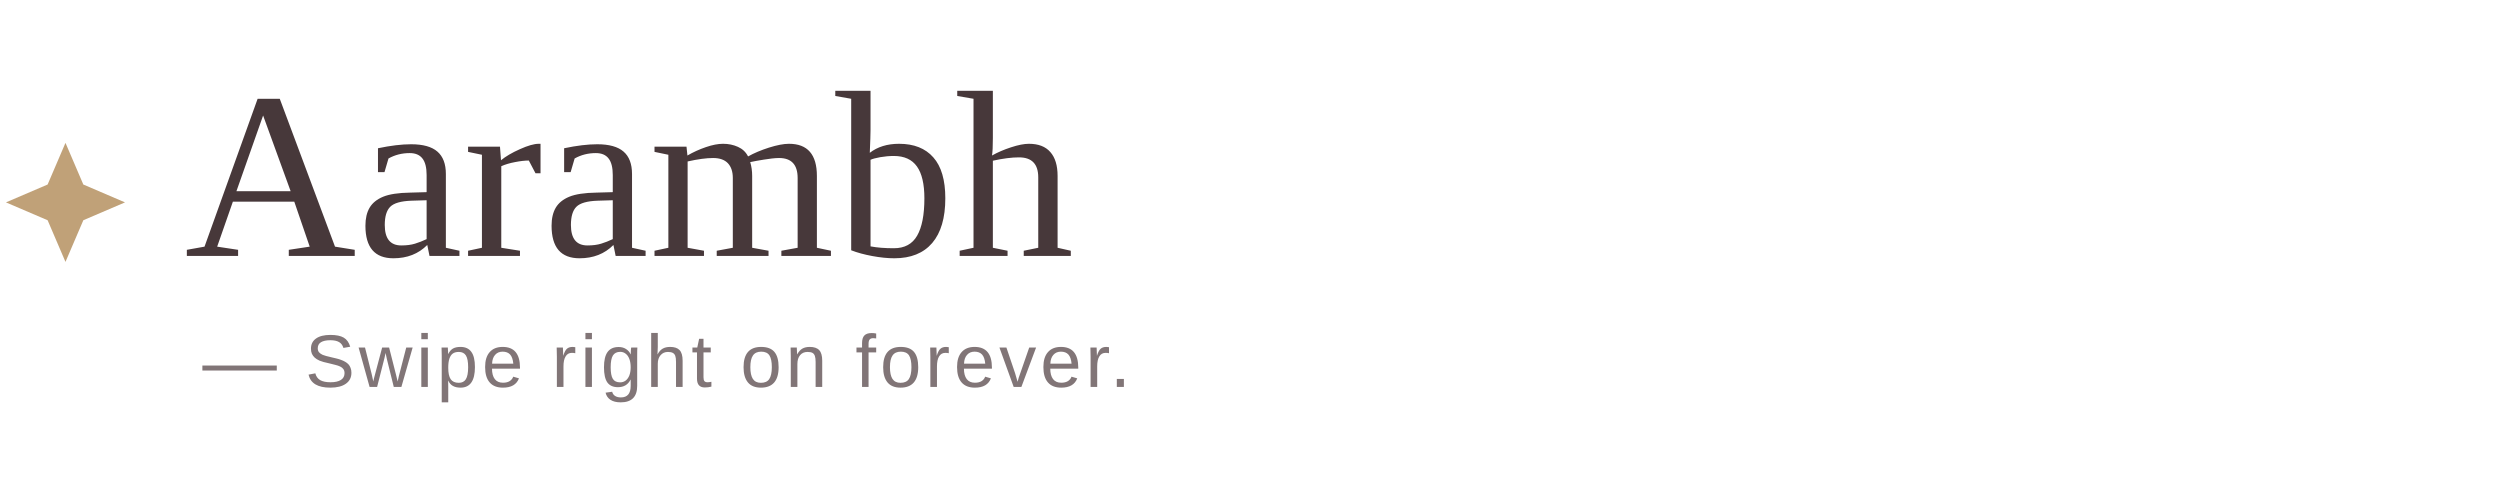
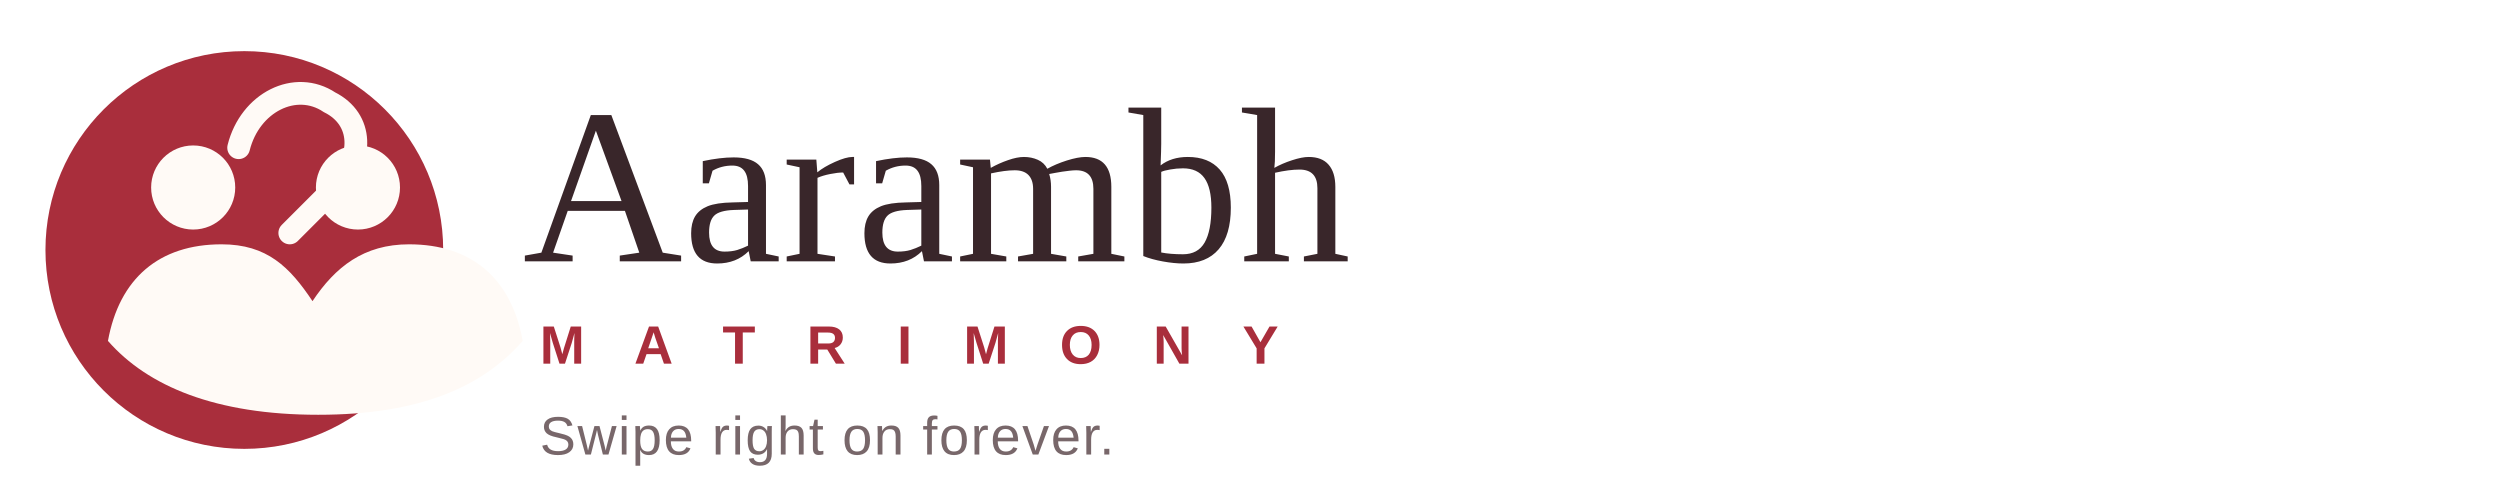
- <svg xmlns="http://www.w3.org/2000/svg" width="420" height="82" viewBox="0 0 420 82" role="img" aria-labelledby="title desc">
-   <path d="M5 19l3-7 3 7 7 3-7 3-3 7-3-7-7-3z" transform="translate(3 12)" fill="#c0a178" />
-   <text x="31" y="43" fill="#47383a" font-family="Georgia, 'Times New Roman', serif" font-size="40" letter-spacing=".1">Aarambh</text>
-   <text x="34" y="65" fill="#817577" font-family="Arial, Helvetica, sans-serif" font-size="12.5" letter-spacing=".65">— Swipe right on forever.</text>
+ <svg xmlns="http://www.w3.org/2000/svg" width="440" height="88" viewBox="0 0 440 88" role="img" aria-labelledby="title desc">
+   <g transform="translate(5 5)">
+     <circle cx="38" cy="39" r="35" fill="#a92e3c" />
+     <path d="M14 55c2-11 9-17 20-17 8 0 12 4 16 10 4-6 9-10 17-10 11 0 18 6 20 17-7 8-18 13-36 13S21 63 14 55Z" fill="#fffaf6" />
+     <circle cx="29" cy="28" r="7.4" fill="#fffaf6" />
+     <circle cx="58" cy="28" r="7.4" fill="#fffaf6" />
+     <path d="M37 21c2-8 10-12 16-8 6 3 6 10 1 15l-8 8" fill="none" stroke="#fffaf6" stroke-width="4" stroke-linecap="round" />
+   </g>
+   <text x="92" y="46" fill="#39262a" font-family="Georgia, 'Times New Roman', serif" font-size="39" letter-spacing=".1">Aarambh</text>
+   <text x="95" y="64" fill="#a92e3c" font-family="Arial, Helvetica, sans-serif" font-size="9.5" font-weight="700" letter-spacing="3.2">M A T R I M O N Y</text>
+   <text x="95" y="80" fill="#78676a" font-family="Arial, Helvetica, sans-serif" font-size="9.5" letter-spacing=".3">Swipe right on forever.</text>
</svg>
